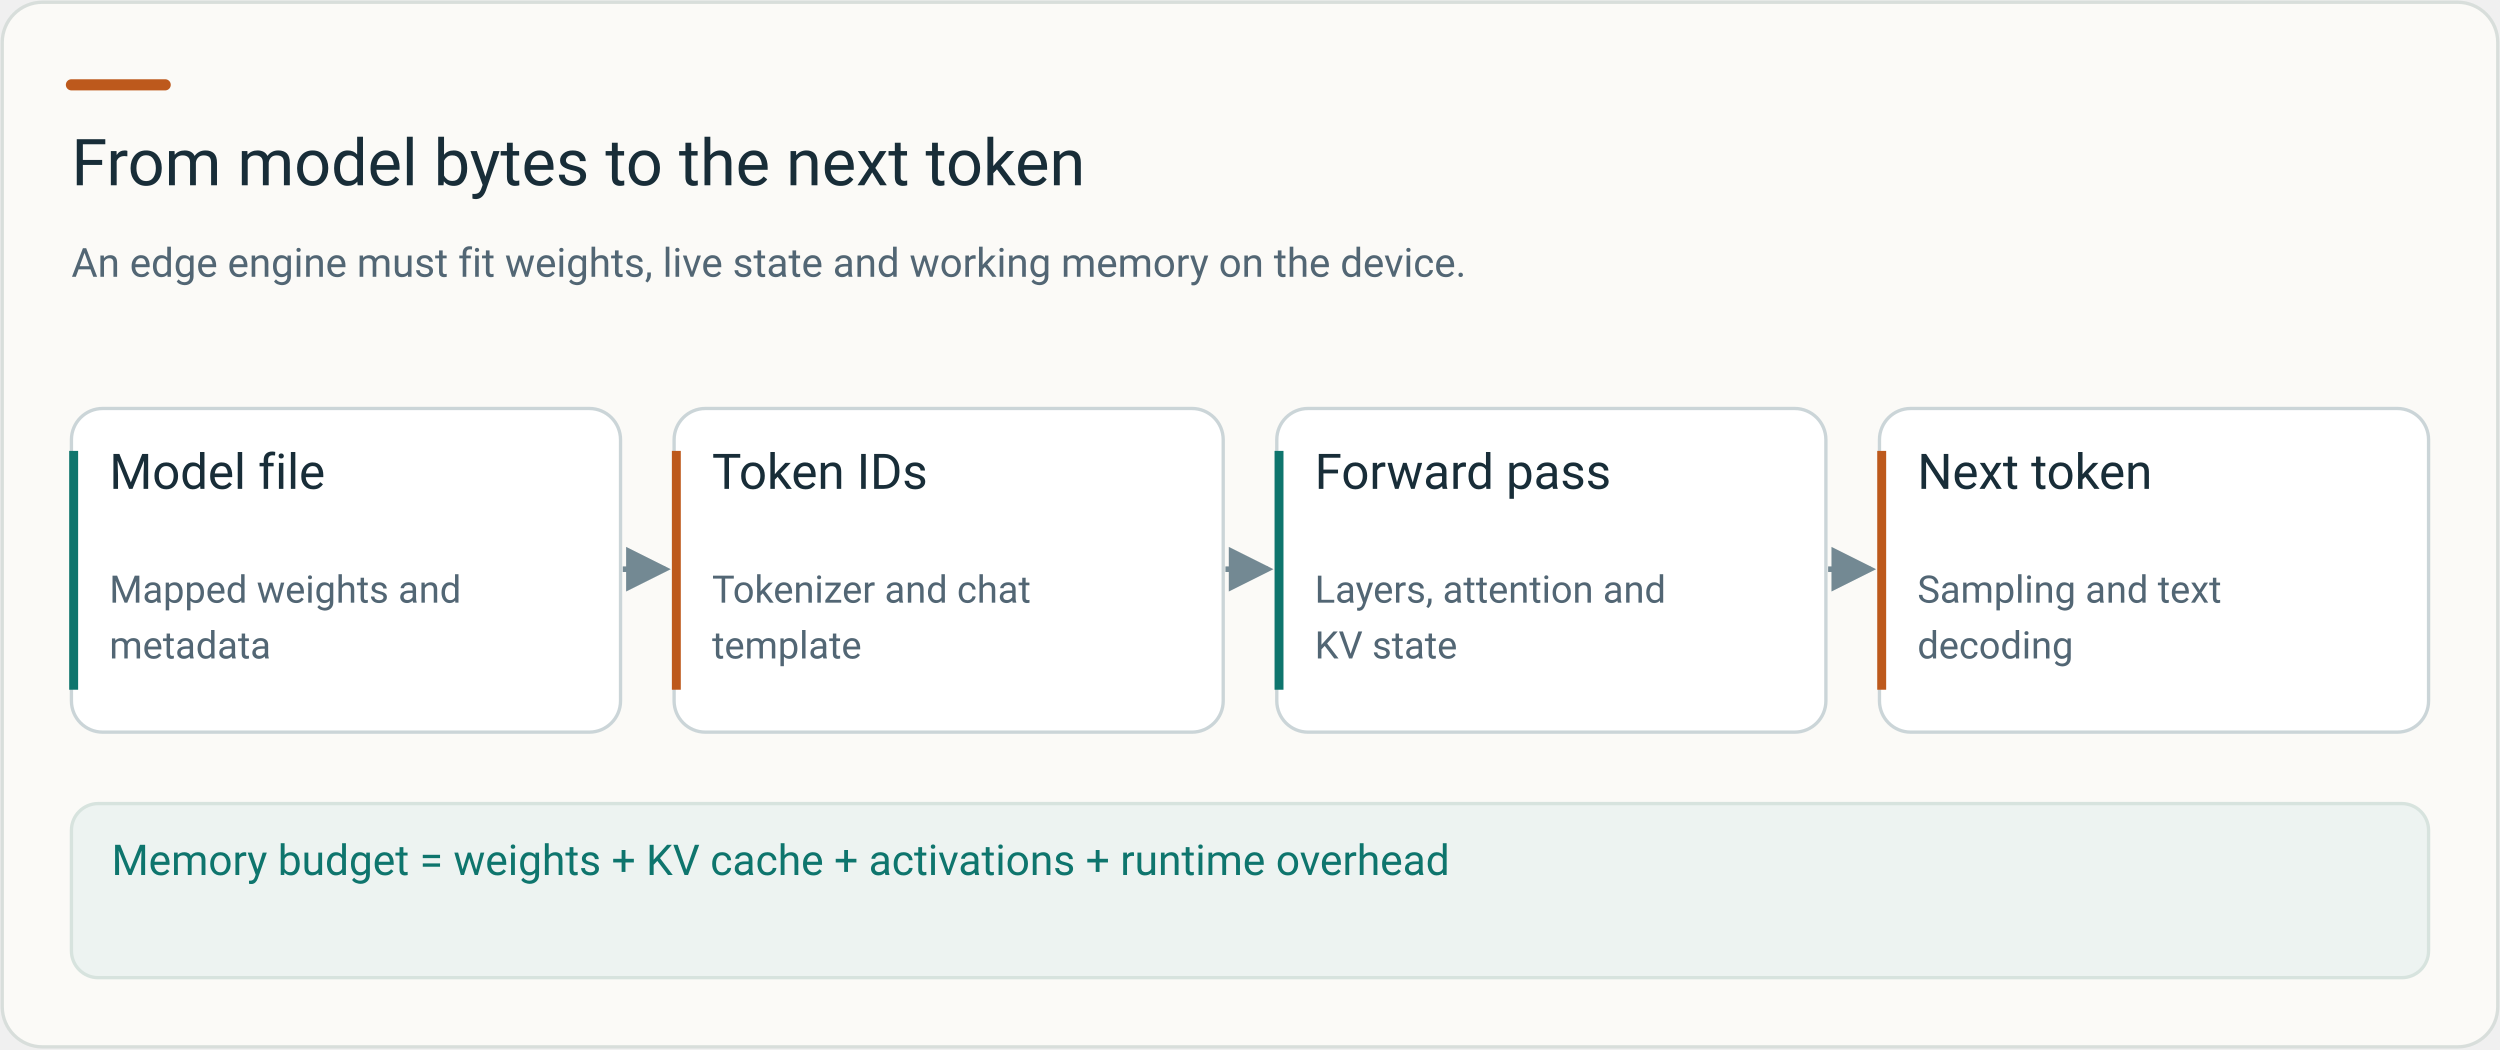
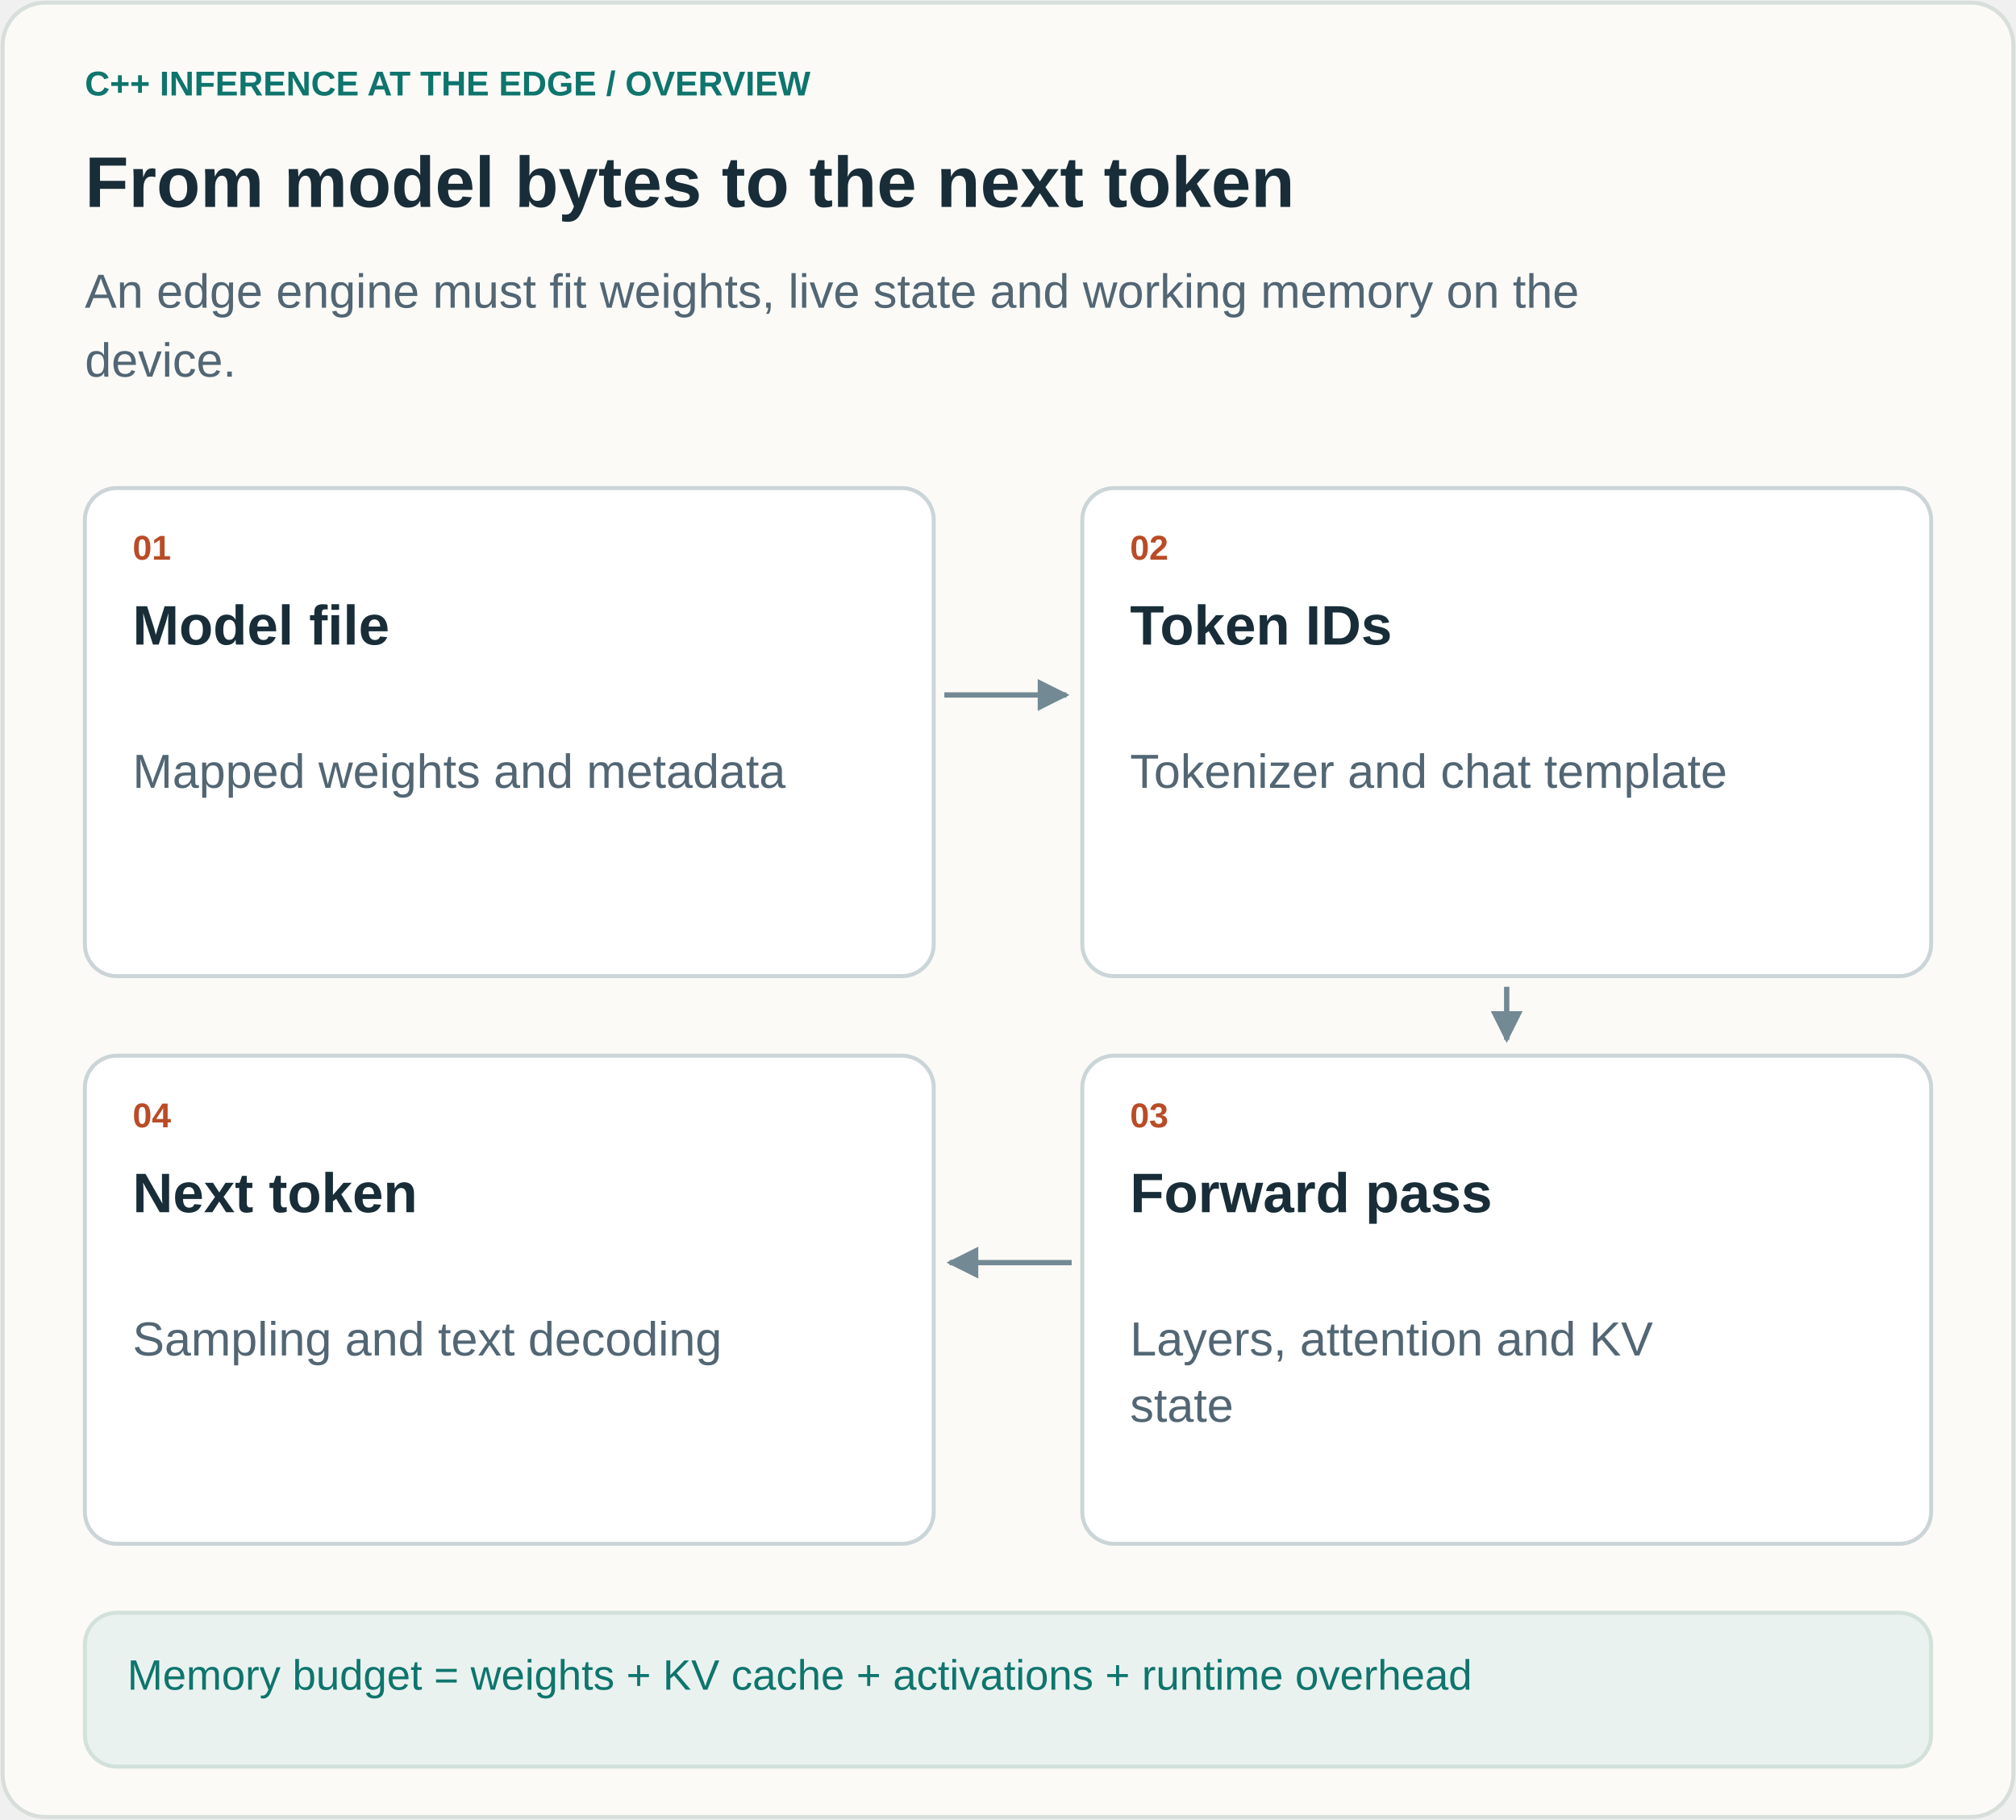
- <svg xmlns="http://www.w3.org/2000/svg" viewBox="0 0 1120 470" role="img" aria-labelledby="title desc">
+ <svg xmlns="http://www.w3.org/2000/svg" width="760" height="686" viewBox="0 0 760 686" role="img" aria-labelledby="title desc">
  <defs>
-     <marker id="arrow" markerWidth="8" markerHeight="8" refX="7" refY="4" orient="auto">
-       <path d="M0 0 L8 4 L0 8 Z" fill="#738993" />
+     <marker id="arrow" viewBox="0 0 10 10" refX="9" refY="5" markerWidth="6" markerHeight="6" orient="auto-start-reverse">
+       <path d="M0 0 L10 5 L0 10 Z" fill="#738993" />
    </marker>
  </defs>
-   <g font-family="Roboto, Arial, sans-serif">
-     <rect x="1" y="1" width="1118" height="468" rx="18" fill="#fbfaf7" stroke="#d8dedb" stroke-width="1.5" />
-     <path d="M32 38 H74" stroke="#bd591c" stroke-width="5" stroke-linecap="round" />
-     <text x="32" y="83" font-size="29" fill="#182d38" font-weight="400">From model bytes to the next token</text>
-     <text x="32" y="124" font-size="18" fill="#526674" font-weight="400">An edge engine must fit weights, live state and working memory on the device.</text>
-     <rect x="32" y="183" width="246" height="145" rx="14" fill="#fff" stroke="#cbd5d8" stroke-width="1.5" />
-     <path d="M33 202 V309" stroke="#0e756d" stroke-width="4" />
-     <text x="49" y="219" font-size="22" fill="#182d38" font-weight="400">Model file</text>
-     <text x="49" y="270" font-size="17" fill="#526674" font-weight="400">Mapped weights and</text>
-     <text x="49" y="295" font-size="17" fill="#526674" font-weight="400">metadata</text>
-     <path d="M279 255 H298" stroke="#738993" stroke-width="2.5" marker-end="url(#arrow)" fill="none" />
-     <rect x="302" y="183" width="246" height="145" rx="14" fill="#fff" stroke="#cbd5d8" stroke-width="1.5" />
-     <path d="M303 202 V309" stroke="#bd591c" stroke-width="4" />
-     <text x="319" y="219" font-size="22" fill="#182d38" font-weight="400">Token IDs</text>
-     <text x="319" y="270" font-size="17" fill="#526674" font-weight="400">Tokenizer and chat</text>
-     <text x="319" y="295" font-size="17" fill="#526674" font-weight="400">template</text>
-     <path d="M549 255 H568" stroke="#738993" stroke-width="2.5" marker-end="url(#arrow)" fill="none" />
-     <rect x="572" y="183" width="246" height="145" rx="14" fill="#fff" stroke="#cbd5d8" stroke-width="1.5" />
-     <path d="M573 202 V309" stroke="#0e756d" stroke-width="4" />
-     <text x="589" y="219" font-size="22" fill="#182d38" font-weight="400">Forward pass</text>
-     <text x="589" y="270" font-size="17" fill="#526674" font-weight="400">Layers, attention and</text>
-     <text x="589" y="295" font-size="17" fill="#526674" font-weight="400">KV state</text>
-     <path d="M819 255 H838" stroke="#738993" stroke-width="2.5" marker-end="url(#arrow)" fill="none" />
-     <rect x="842" y="183" width="246" height="145" rx="14" fill="#fff" stroke="#cbd5d8" stroke-width="1.5" />
-     <path d="M843 202 V309" stroke="#bd591c" stroke-width="4" />
-     <text x="859" y="219" font-size="22" fill="#182d38" font-weight="400">Next token</text>
-     <text x="859" y="270" font-size="17" fill="#526674" font-weight="400">Sampling and text</text>
-     <text x="859" y="295" font-size="17" fill="#526674" font-weight="400">decoding</text>
-     <rect x="32" y="360" width="1056" height="78" rx="12" fill="#edf3f1" stroke="#d7e3de" stroke-width="1.5" />
-     <text x="50" y="392" font-size="19" fill="#0e756d" font-weight="400">Memory budget = weights + KV cache + activations + runtime overhead</text>
+   <g font-family="Arial, Helvetica, sans-serif">
+     <rect x="1" y="1" width="758" height="684" rx="16" fill="#fbfaf7" stroke="#d8dedb" stroke-width="1.5" />
+     <text x="32" y="36" font-size="13" fill="#0e756d" font-weight="700" text-anchor="start">C++ INFERENCE AT THE EDGE  /  OVERVIEW</text>
+     <text x="32" y="78" font-size="27" fill="#182d38" font-weight="600" text-anchor="start">From model bytes to the next token</text>
+     <text x="32" y="116" font-size="18" fill="#526674" font-weight="400" text-anchor="start">An edge engine must fit weights, live state and working memory on the</text>
+     <text x="32" y="142" font-size="18" fill="#526674" font-weight="400" text-anchor="start">device.</text>
+     <rect x="32" y="184" width="320" height="184" rx="12" fill="#fff" stroke="#cbd5d8" stroke-width="1.5" />
+     <text x="50" y="211" font-size="13" fill="#b94c27" font-weight="700" text-anchor="start">01</text>
+     <text x="50" y="243" font-size="21" fill="#182d38" font-weight="600" text-anchor="start">Model file</text>
+     <text x="50" y="297" font-size="18" fill="#526674" font-weight="400" text-anchor="start">Mapped weights and metadata</text>
+     <rect x="408" y="184" width="320" height="184" rx="12" fill="#fff" stroke="#cbd5d8" stroke-width="1.5" />
+     <text x="426" y="211" font-size="13" fill="#b94c27" font-weight="700" text-anchor="start">02</text>
+     <text x="426" y="243" font-size="21" fill="#182d38" font-weight="600" text-anchor="start">Token IDs</text>
+     <text x="426" y="297" font-size="18" fill="#526674" font-weight="400" text-anchor="start">Tokenizer and chat template</text>
+     <rect x="408" y="398" width="320" height="184" rx="12" fill="#fff" stroke="#cbd5d8" stroke-width="1.5" />
+     <text x="426" y="425" font-size="13" fill="#b94c27" font-weight="700" text-anchor="start">03</text>
+     <text x="426" y="457" font-size="21" fill="#182d38" font-weight="600" text-anchor="start">Forward pass</text>
+     <text x="426" y="511" font-size="18" fill="#526674" font-weight="400" text-anchor="start">Layers, attention and KV</text>
+     <text x="426" y="536" font-size="18" fill="#526674" font-weight="400" text-anchor="start">state</text>
+     <rect x="32" y="398" width="320" height="184" rx="12" fill="#fff" stroke="#cbd5d8" stroke-width="1.5" />
+     <text x="50" y="425" font-size="13" fill="#b94c27" font-weight="700" text-anchor="start">04</text>
+     <text x="50" y="457" font-size="21" fill="#182d38" font-weight="600" text-anchor="start">Next token</text>
+     <text x="50" y="511" font-size="18" fill="#526674" font-weight="400" text-anchor="start">Sampling and text decoding</text>
+     <path d="M356 262 L402 262" fill="none" stroke="#738993" stroke-width="2" marker-end="url(#arrow)" />
+     <path d="M568 372 L568 392" fill="none" stroke="#738993" stroke-width="2" marker-end="url(#arrow)" />
+     <path d="M404 476 L358 476" fill="none" stroke="#738993" stroke-width="2" marker-end="url(#arrow)" />
+     <rect x="32" y="608" width="696" height="58" rx="12" fill="#eaf2ef" stroke="#d2e1db" stroke-width="1.5" />
+     <text x="48" y="637" font-size="16" fill="#0e756d" font-weight="400" text-anchor="start">Memory budget = weights + KV cache + activations + runtime overhead</text>
  </g>
</svg>
